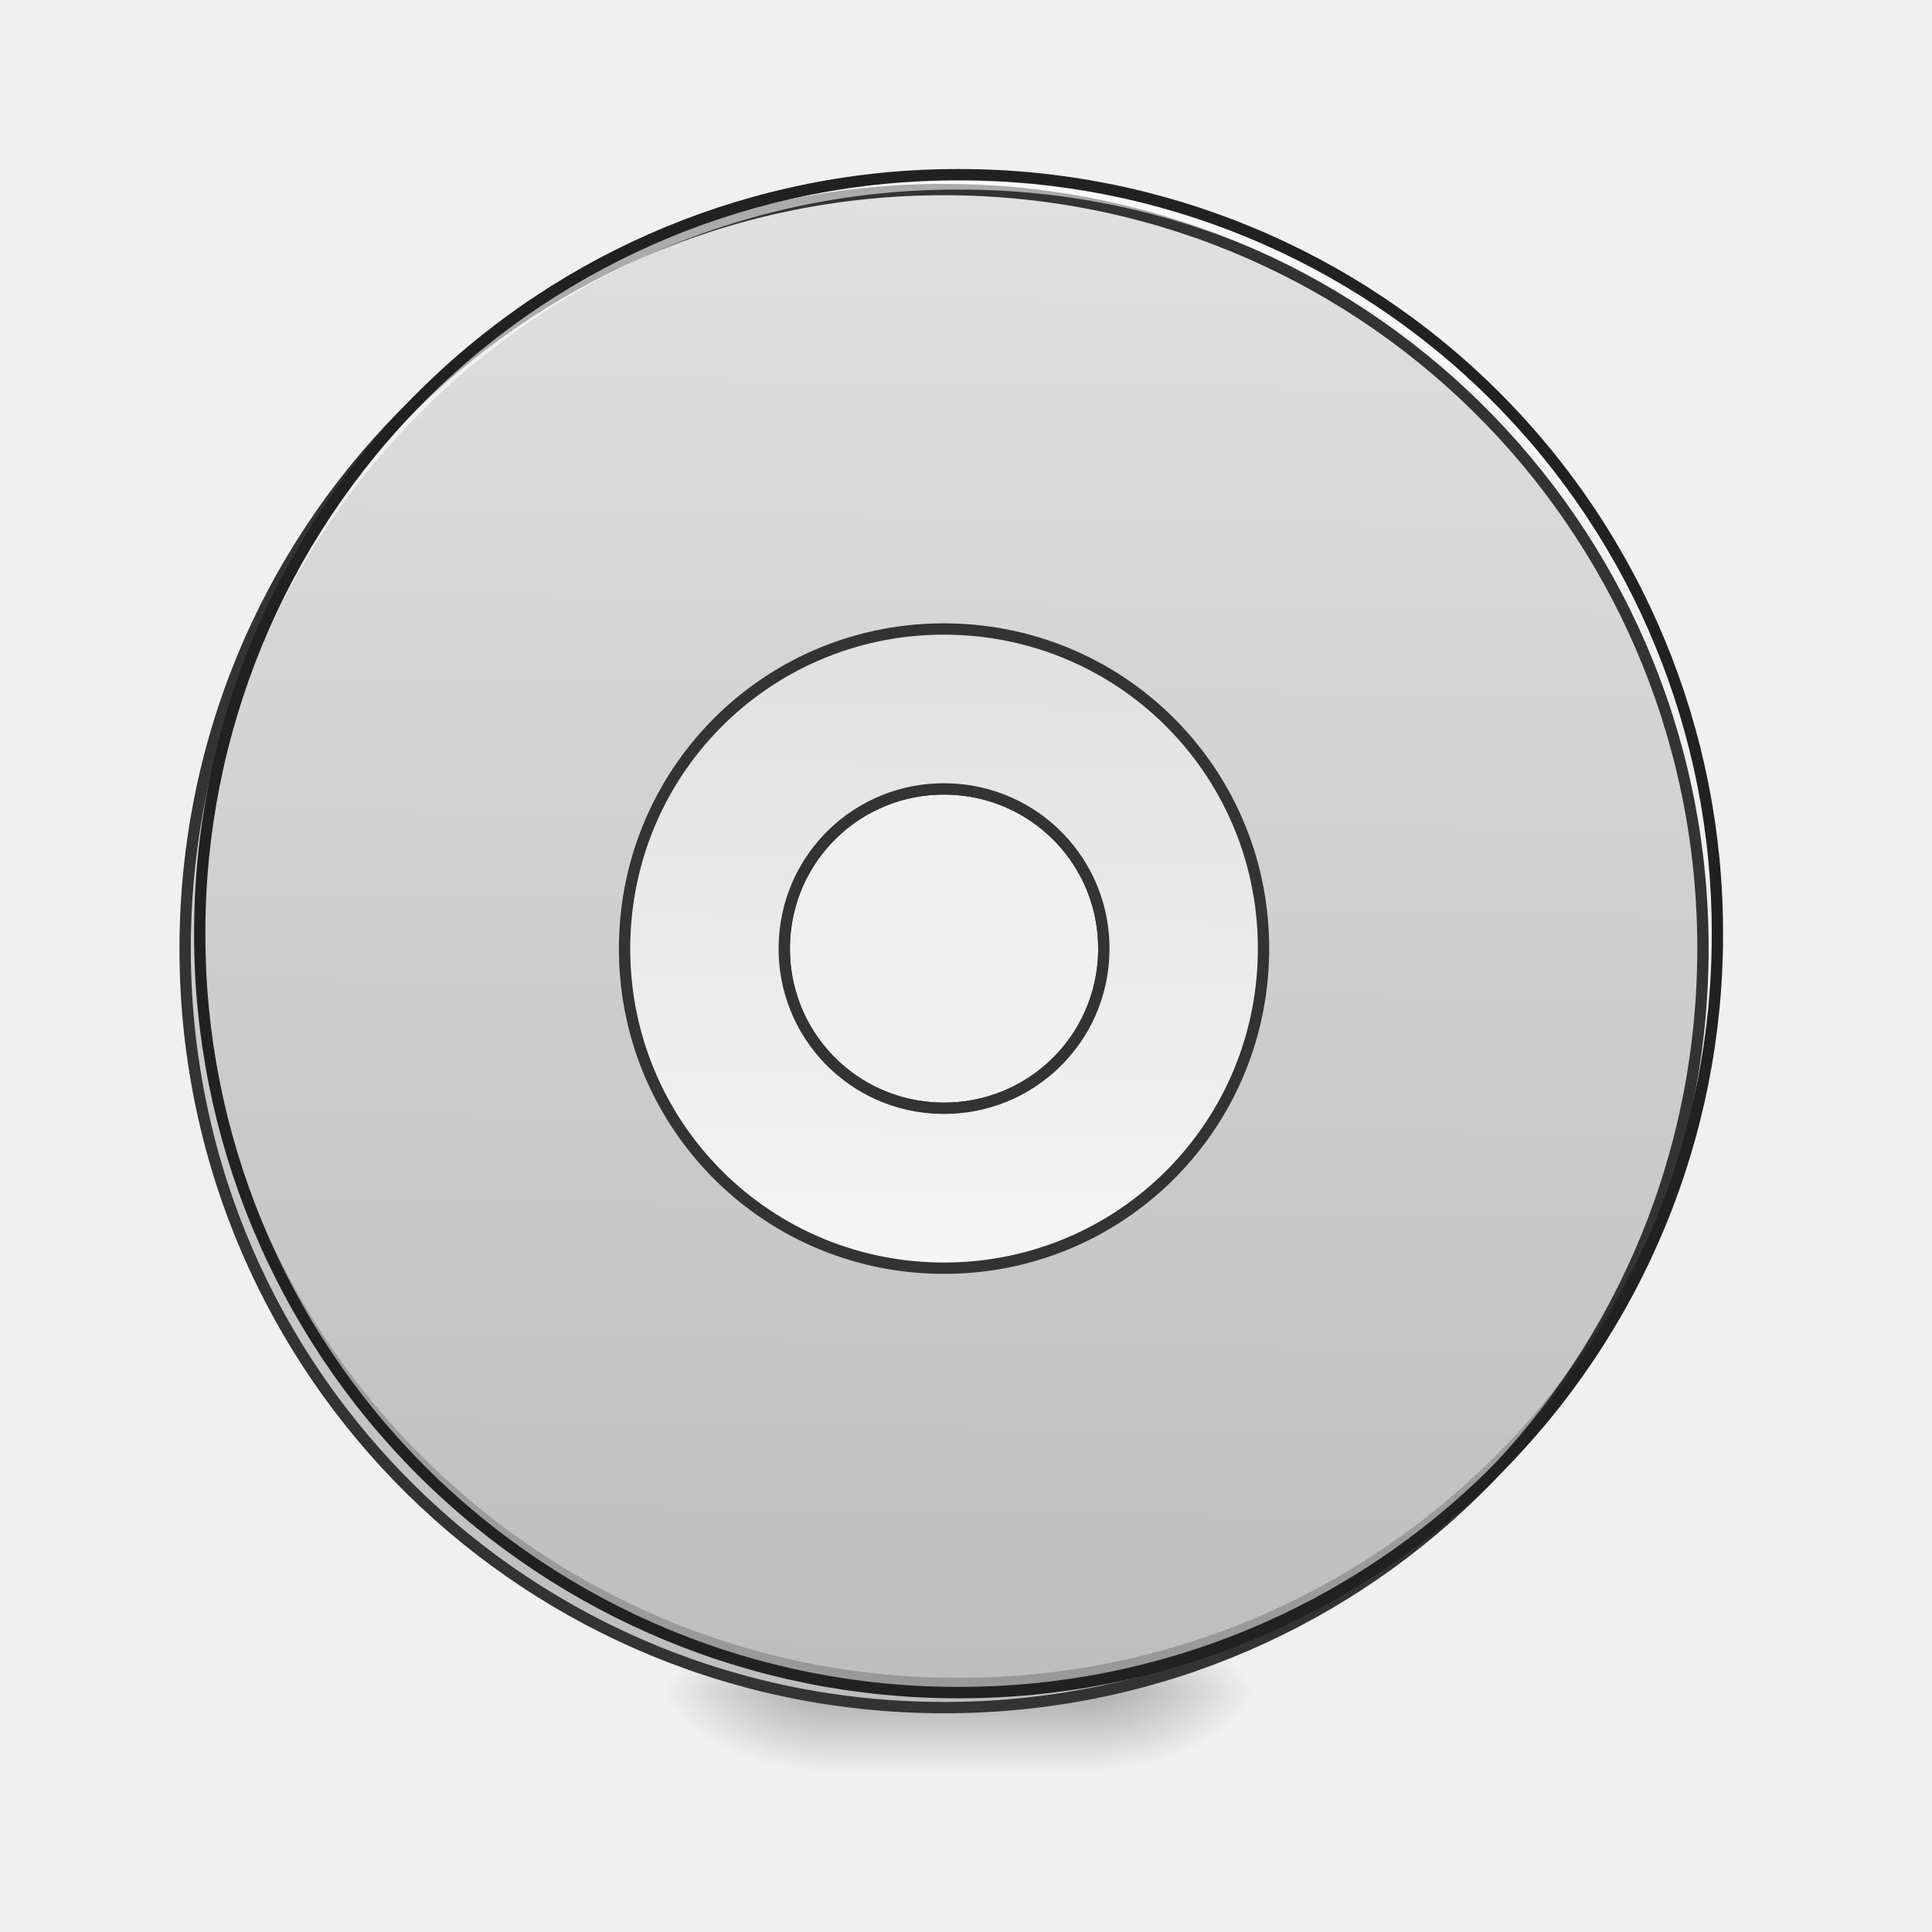
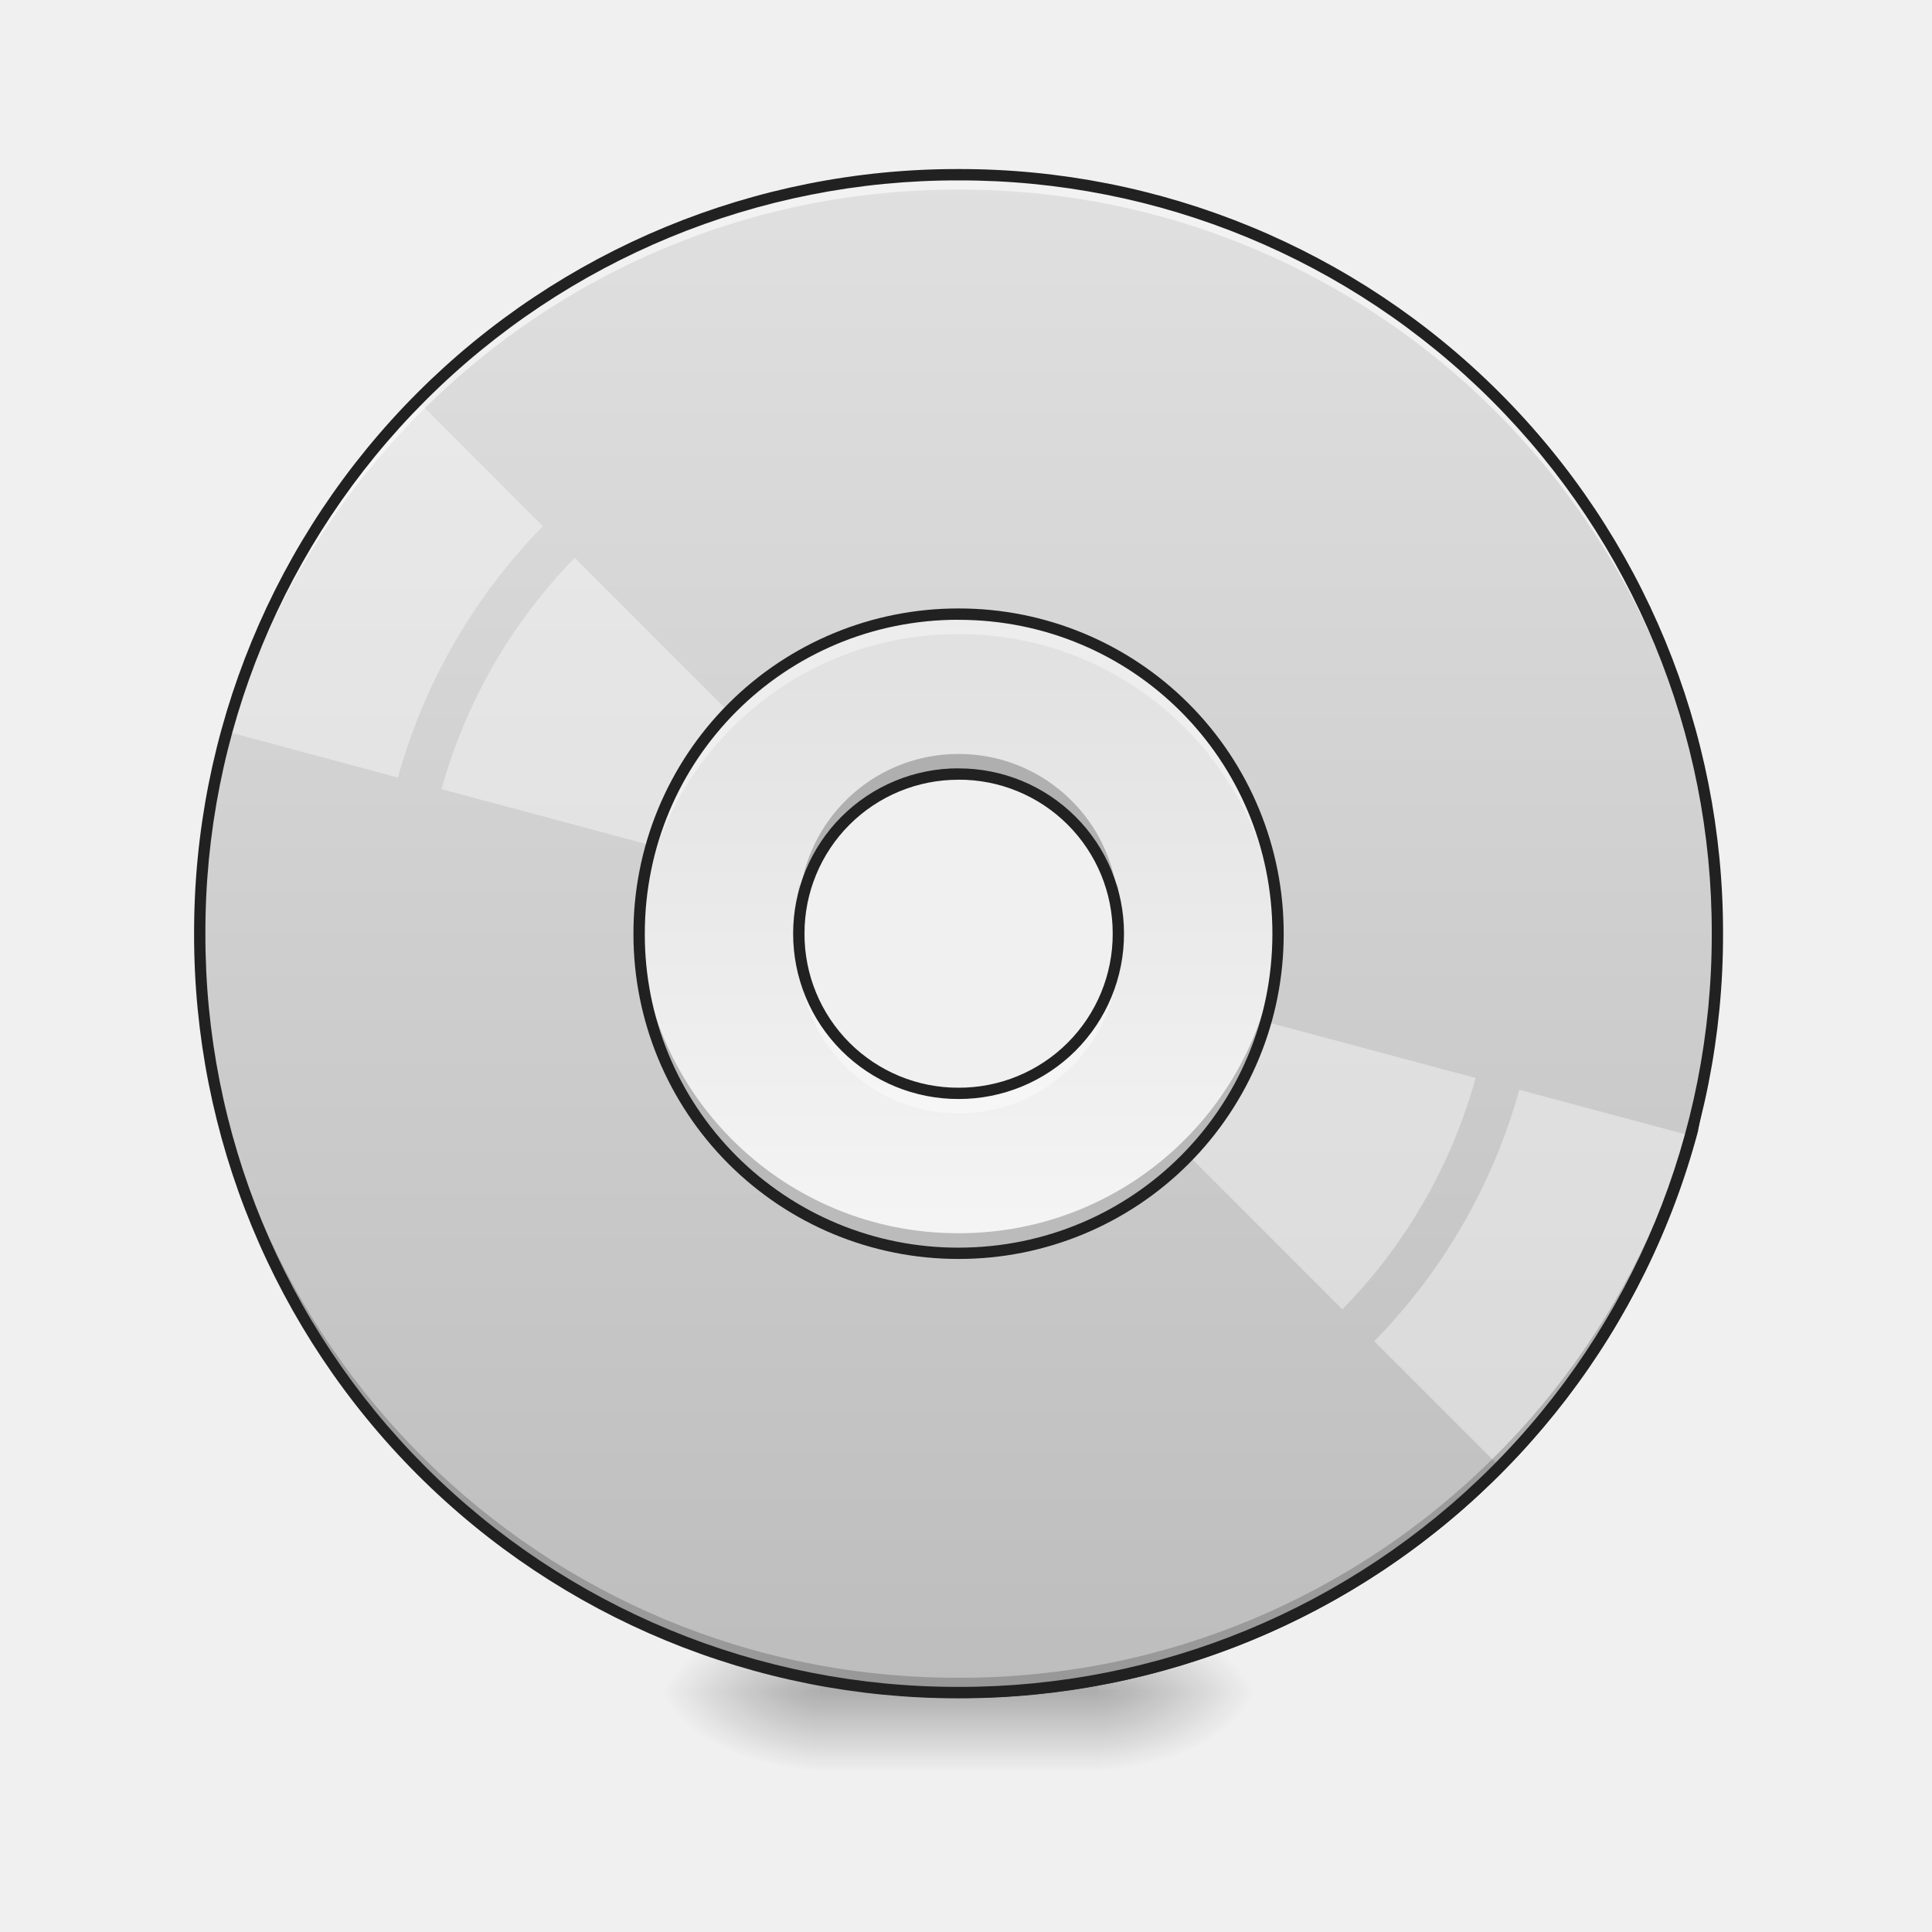
<svg xmlns="http://www.w3.org/2000/svg" width="32pt" height="32pt" viewBox="0 0 32 32">
  <defs>
    <radialGradient id="a" gradientUnits="userSpaceOnUse" cx="450.909" cy="189.579" fx="450.909" fy="189.579" r="21.167" gradientTransform="matrix(0 -.07813 -.14064 0 44.523 63.595)">
      <stop offset="0" stop-opacity=".314" />
      <stop offset=".222" stop-opacity=".275" />
      <stop offset="1" stop-opacity="0" />
    </radialGradient>
    <radialGradient id="b" gradientUnits="userSpaceOnUse" cx="450.909" cy="189.579" fx="450.909" fy="189.579" r="21.167" gradientTransform="matrix(0 .07813 .14064 0 -12.77 -7.527)">
      <stop offset="0" stop-opacity=".314" />
      <stop offset=".222" stop-opacity=".275" />
      <stop offset="1" stop-opacity="0" />
    </radialGradient>
    <radialGradient id="c" gradientUnits="userSpaceOnUse" cx="450.909" cy="189.579" fx="450.909" fy="189.579" r="21.167" gradientTransform="matrix(0 -.07813 .14064 0 -12.77 63.595)">
      <stop offset="0" stop-opacity=".314" />
      <stop offset=".222" stop-opacity=".275" />
      <stop offset="1" stop-opacity="0" />
    </radialGradient>
    <radialGradient id="d" gradientUnits="userSpaceOnUse" cx="450.909" cy="189.579" fx="450.909" fy="189.579" r="21.167" gradientTransform="matrix(0 .07813 -.14064 0 44.523 -7.527)">
      <stop offset="0" stop-opacity=".314" />
      <stop offset=".222" stop-opacity=".275" />
      <stop offset="1" stop-opacity="0" />
    </radialGradient>
    <linearGradient id="e" gradientUnits="userSpaceOnUse" x1="255.323" y1="233.5" x2="255.323" y2="254.667" gradientTransform="matrix(.01336 0 0 .0625 12.465 13.439)">
      <stop offset="0" stop-opacity=".275" />
      <stop offset="1" stop-opacity="0" />
    </linearGradient>
-     <linearGradient id="f" gradientUnits="userSpaceOnUse" x1="254" y1="-168.667" x2="254" y2="233.5" gradientTransform="matrix(3.77953 0 0 3.77953 0 812.598)">
+     <linearGradient id="f" gradientUnits="userSpaceOnUse" x1="254" y1="-168.667" x2="254" y2="233.5" gradientTransform="matrix(.0625 0 0 .0625 0 13.439)">
      <stop offset="0" stop-color="#e0e0e0" />
      <stop offset="1" stop-color="#bdbdbd" />
    </linearGradient>
-     <linearGradient id="g" gradientUnits="userSpaceOnUse" x1="254" y1="117.083" x2="254" y2="-52.25" gradientTransform="matrix(3.77953 0 0 3.77953 0 812.598)">
+     <linearGradient id="g" gradientUnits="userSpaceOnUse" x1="254" y1="117.083" x2="254" y2="-52.25" gradientTransform="matrix(.0625 0 0 .0625 0 13.439)">
      <stop offset="0" stop-color="#f5f5f5" />
      <stop offset="1" stop-color="#e0e0e0" />
    </linearGradient>
  </defs>
  <path d="M18.191 28.035h2.649v-1.324H18.19zm0 0" fill="url(#a)" />
  <path d="M13.563 28.035h-2.649v1.32h2.649zm0 0" fill="url(#b)" />
  <path d="M13.563 28.035h-2.649v-1.324h2.649zm0 0" fill="url(#c)" />
  <path d="M18.191 28.035h2.649v1.32H18.19zm0 0" fill="url(#d)" />
  <path d="M13.563 27.703h4.628v1.652h-4.628zm0 0" fill="url(#e)" />
-   <path d="M959.908 175.023c-420.904 0-759.848 338.944-759.848 760.085 0 421.14 338.944 760.085 759.848 760.085 421.141 0 760.085-338.944 760.085-760.085S1381.05 175.023 959.908 175.023zm0 600.179c88.81 0 160.143 71.331 160.143 159.906 0 88.574-71.332 159.906-160.143 159.906-88.574 0-159.906-71.332-159.906-159.906 0-88.575 71.332-159.906 159.906-159.906zm0 0" transform="rotate(.891) scale(.01654)" fill="url(#f)" stroke-width="11.339" stroke-linecap="round" stroke="#333" />
+   <path d="M3.719 12.242a.092.092 0 0 0-.09.07 12.638 12.638 0 0 0 8.988 15.376 12.64 12.64 0 0 0 15.508-8.954v-.007c.184-.942.234-1.457.121-1.98-.11-.524-.367-1.044-.793-2.013a.1.1 0 0 0-.098-.054.1.1 0 0 0-.082.082c-.09.66-.171 1.222-.265 1.66-.094.433-.207.738-.328.875-.059.066-.114.094-.176.094a.458.458 0 0 1-.266-.11c-.222-.156-.523-.508-.906-1.07a.088.088 0 0 0-.074-.043.098.098 0 0 0-.07.031.078.078 0 0 0-.024.067c.05 1.722-.027 2.8-.281 3.375-.13.289-.29.449-.504.527-.215.078-.492.07-.844-.012-.531-.21-.71-.57-.762-1.043-.054-.468.043-1.039.098-1.593a.092.092 0 0 0-.05-.094.094.094 0 0 0-.106.012l-.012.011c-.015.008-.031.024-.055.043-.043.04-.105.094-.171.172-.141.152-.317.383-.465.703-.297.645-.477 1.645-.043 3.067.215.64.187 1.125.047 1.41-.145.289-.383.398-.664.324-.125-.035-.266-.063-.387-.105-.117-.043-.215-.098-.266-.176-.05-.078-.074-.184-.015-.375.058-.192.203-.457.464-.809a.09.09 0 0 0-.007-.117.085.085 0 0 0-.118-.016c-.328.207-.554.434-.73.578a.795.795 0 0 1-.219.141.198.198 0 0 1-.168-.02.313.313 0 0 1-.101-.16 1.124 1.124 0 0 1-.043-.324c.004-.25.07-.539.199-.75.02-.035.02-.078-.008-.11a.091.091 0 0 0-.105-.027c-.586.223-.907.563-1.063.946-.156.379-.144.797-.105 1.18.039.386.11.746.093 1a.535.535 0 0 1-.078.292c-.05.067-.12.11-.25.133-.246.008-.558-.12-.699-.32a.454.454 0 0 1-.078-.36c.027-.14.121-.312.316-.503a.095.095 0 0 0 .012-.118.092.092 0 0 0-.117-.035c-.492.215-.79.422-.984.625-.196.2-.282.399-.34.57-.063.172-.102.317-.203.45-.102.133-.274.262-.61.387-1.715.453-2.629.425-4.48-.07a10.464 10.464 0 0 1-7.453-12.716.102.102 0 0 0-.016-.082.111.111 0 0 0-.074-.035zm23.695 2.867c.332.754.563 1.25.648 1.676.106.488.063.973-.117 1.902a12.447 12.447 0 0 1-15.28 8.817A12.434 12.434 0 0 1 3.526 17.12a10.644 10.644 0 0 0 7.688 8.137c1.863.5 2.844.527 4.582.066 0 0 .004 0 .008-.004.36-.133.566-.28.695-.449.125-.164.172-.336.23-.5.06-.164.125-.324.297-.504.118-.12.317-.254.559-.387a.908.908 0 0 0-.102.254.643.643 0 0 0 .11.5c.191.274.55.414.863.403h.012a.554.554 0 0 0 .375-.211.672.672 0 0 0 .117-.395c.016-.293-.059-.652-.098-1.027-.035-.371-.039-.754.098-1.09.113-.285.336-.535.727-.73-.075.195-.11.406-.114.597 0 .14.016.274.051.383.04.113.094.211.184.266a.39.39 0 0 0 .32.035.843.843 0 0 0 .285-.172c.082-.066.176-.152.277-.238a2.052 2.052 0 0 0-.183.402c-.07.223-.051.402.035.535.086.13.223.2.363.25.137.047.282.074.399.106.355.093.703-.067.879-.418.171-.356.187-.883-.04-1.551h.004c-.421-1.383-.242-2.328.036-2.934.136-.3.3-.515.43-.656l.042-.043c-.05.473-.117.953-.07 1.39.059.512.293.966.883 1.196.004 0 .008.004.015.004.375.09.692.105.957.008.266-.098.47-.309.614-.63.261-.597.332-1.612.297-3.163.3.418.558.726.777.883a.648.648 0 0 0 .375.144c.121 0 .23-.062.316-.156.172-.192.274-.516.371-.961.079-.367.149-.836.223-1.352zm-4.7 2.329l-.003.003s.004 0 .004-.003zm0 0" fill="#212121" />
+   <path d="M15.875 2.895a12.54 12.54 0 0 0-12.566 12.57 12.54 12.54 0 0 0 12.566 12.57c6.965 0 12.57-5.605 12.57-12.57s-5.605-12.57-12.57-12.57zm0 9.925a2.64 2.64 0 0 1 2.648 2.645 2.64 2.64 0 0 1-2.648 2.644 2.639 2.639 0 0 1-2.645-2.644 2.639 2.639 0 0 1 2.645-2.645zm0 0" fill="url(#f)" />
+   <path d="M6.918 6.64a12.631 12.631 0 0 0-1.926 2.54 12.528 12.528 0 0 0-1.234 2.937l2.832.762a9.625 9.625 0 0 1 2.402-4.164zM9.52 9.239a8.874 8.874 0 0 0-2.207 3.832l6.035 1.617a2.7 2.7 0 0 1 .238-.546c.101-.176.223-.336.355-.48zm0 0M18.406 16.238a2.7 2.7 0 0 1-.238.547 2.732 2.732 0 0 1-.355.48l4.421 4.422a8.851 8.851 0 0 0 2.207-3.832zm6.758 1.813a9.625 9.625 0 0 1-2.402 4.164l2.07 2.07c.73-.742 1.383-1.59 1.93-2.539.547-.945.957-1.933 1.234-2.937zm0 0" fill="#fff" fill-opacity=".392" />
  <path d="M15.875 28.035a12.54 12.54 0 0 1-12.566-12.57v-.121a12.542 12.542 0 0 0 12.566 12.445 12.545 12.545 0 0 0 12.57-12.445v.12c0 6.966-5.605 12.571-12.57 12.571zm0 0" fill-opacity=".196" />
  <path d="M15.875 2.895A12.54 12.54 0 0 0 3.309 15.59 12.543 12.543 0 0 1 15.875 3.14a12.546 12.546 0 0 1 12.57 12.45v-.125c0-6.965-5.605-12.57-12.57-12.57zm0 0" fill="#fff" fill-opacity=".588" />
  <path d="M15.875 2.8a12.638 12.638 0 0 0-12.66 12.665 12.638 12.638 0 0 0 12.66 12.664 12.64 12.64 0 0 0 12.664-12.664A12.64 12.64 0 0 0 15.875 2.8zm0 .188a12.447 12.447 0 0 1 12.477 12.477A12.447 12.447 0 0 1 15.875 27.94 12.446 12.446 0 0 1 3.402 15.465 12.446 12.446 0 0 1 15.875 2.988zm0 0" fill="#212121" />
-   <path d="M959.908 615.06c-177.148 0-319.812 142.663-319.812 320.048 0 177.384 142.664 320.048 319.812 320.048 177.385 0 320.049-142.664 320.049-320.048 0-177.385-142.664-320.049-320.049-320.049zm0 160.142c88.81 0 160.143 71.331 160.143 159.906 0 88.574-71.332 159.906-160.143 159.906-88.574 0-159.906-71.332-159.906-159.906 0-88.575 71.332-159.906 159.906-159.906zm0 0" transform="rotate(.891) scale(.01654)" fill="url(#g)" stroke-width="11.339" stroke-linecap="round" stroke="#333" />
+   <path d="M15.875 10.172c-2.93 0-5.29 2.36-5.29 5.293a5.279 5.279 0 0 0 5.29 5.293 5.28 5.28 0 0 0 5.293-5.293 5.28 5.28 0 0 0-5.293-5.293zm0 2.648a2.64 2.64 0 0 1 2.648 2.645 2.64 2.64 0 0 1-2.648 2.644 2.639 2.639 0 0 1-2.645-2.644 2.639 2.639 0 0 1 2.645-2.645zm0 0" fill="url(#g)" />
+   <path d="M15.875 10.172c-2.93 0-5.29 2.36-5.29 5.293v.168a5.281 5.281 0 0 1 5.29-5.13 5.285 5.285 0 0 1 5.293 5.13v-.168a5.28 5.28 0 0 0-5.293-5.293zm-2.625 5.625a3.02 3.02 0 0 0-.016.492 2.33 2.33 0 0 1 .016-.164 2.643 2.643 0 0 0 2.625 2.316 2.644 2.644 0 0 0 2.629-2.316c.004.055.012.11.012.164.004-.055.007-.11.007-.164 0-.11-.007-.223-.02-.328a2.641 2.641 0 0 1-2.628 2.312 2.64 2.64 0 0 1-2.625-2.312zm0 0" fill="#fff" fill-opacity=".392" />
+   <path d="M15.875 12.488a2.643 2.643 0 0 0-2.625 2.317 2.33 2.33 0 0 1-.016-.164c-.004.054-.004.109-.004.164 0 .11.008.222.02.328a2.64 2.64 0 0 1 2.625-2.313 2.641 2.641 0 0 1 2.629 2.313 3.02 3.02 0 0 0 .02-.328c0-.055-.004-.11-.008-.164 0 .054-.008.109-.012.164a2.644 2.644 0 0 0-2.629-2.317zm-5.29 2.809v.168a5.279 5.279 0 0 0 5.29 5.293 5.28 5.28 0 0 0 5.293-5.293v-.168a5.285 5.285 0 0 1-5.293 5.129 5.281 5.281 0 0 1-5.29-5.13zm0 0" fill-opacity=".235" />
+   <path d="M15.875 10.078a5.376 5.376 0 0 0-5.383 5.387 5.376 5.376 0 0 0 5.383 5.387 5.377 5.377 0 0 0 5.387-5.387 5.377 5.377 0 0 0-5.387-5.387zm0 .188c2.883 0 5.2 2.316 5.2 5.199s-2.317 5.2-5.2 5.2a5.184 5.184 0 0 1-5.195-5.2c0-2.883 2.316-5.2 5.195-5.2zm0 2.46a2.734 2.734 0 0 0-2.738 2.739 2.734 2.734 0 0 0 2.738 2.738 2.735 2.735 0 0 0 2.742-2.738 2.735 2.735 0 0 0-2.742-2.738zm0 .188a2.545 2.545 0 0 1 2.555 2.55 2.545 2.545 0 0 1-2.555 2.552 2.544 2.544 0 0 1-2.55-2.551 2.544 2.544 0 0 1 2.55-2.55zm0 0" fill="#212121" />
</svg>
